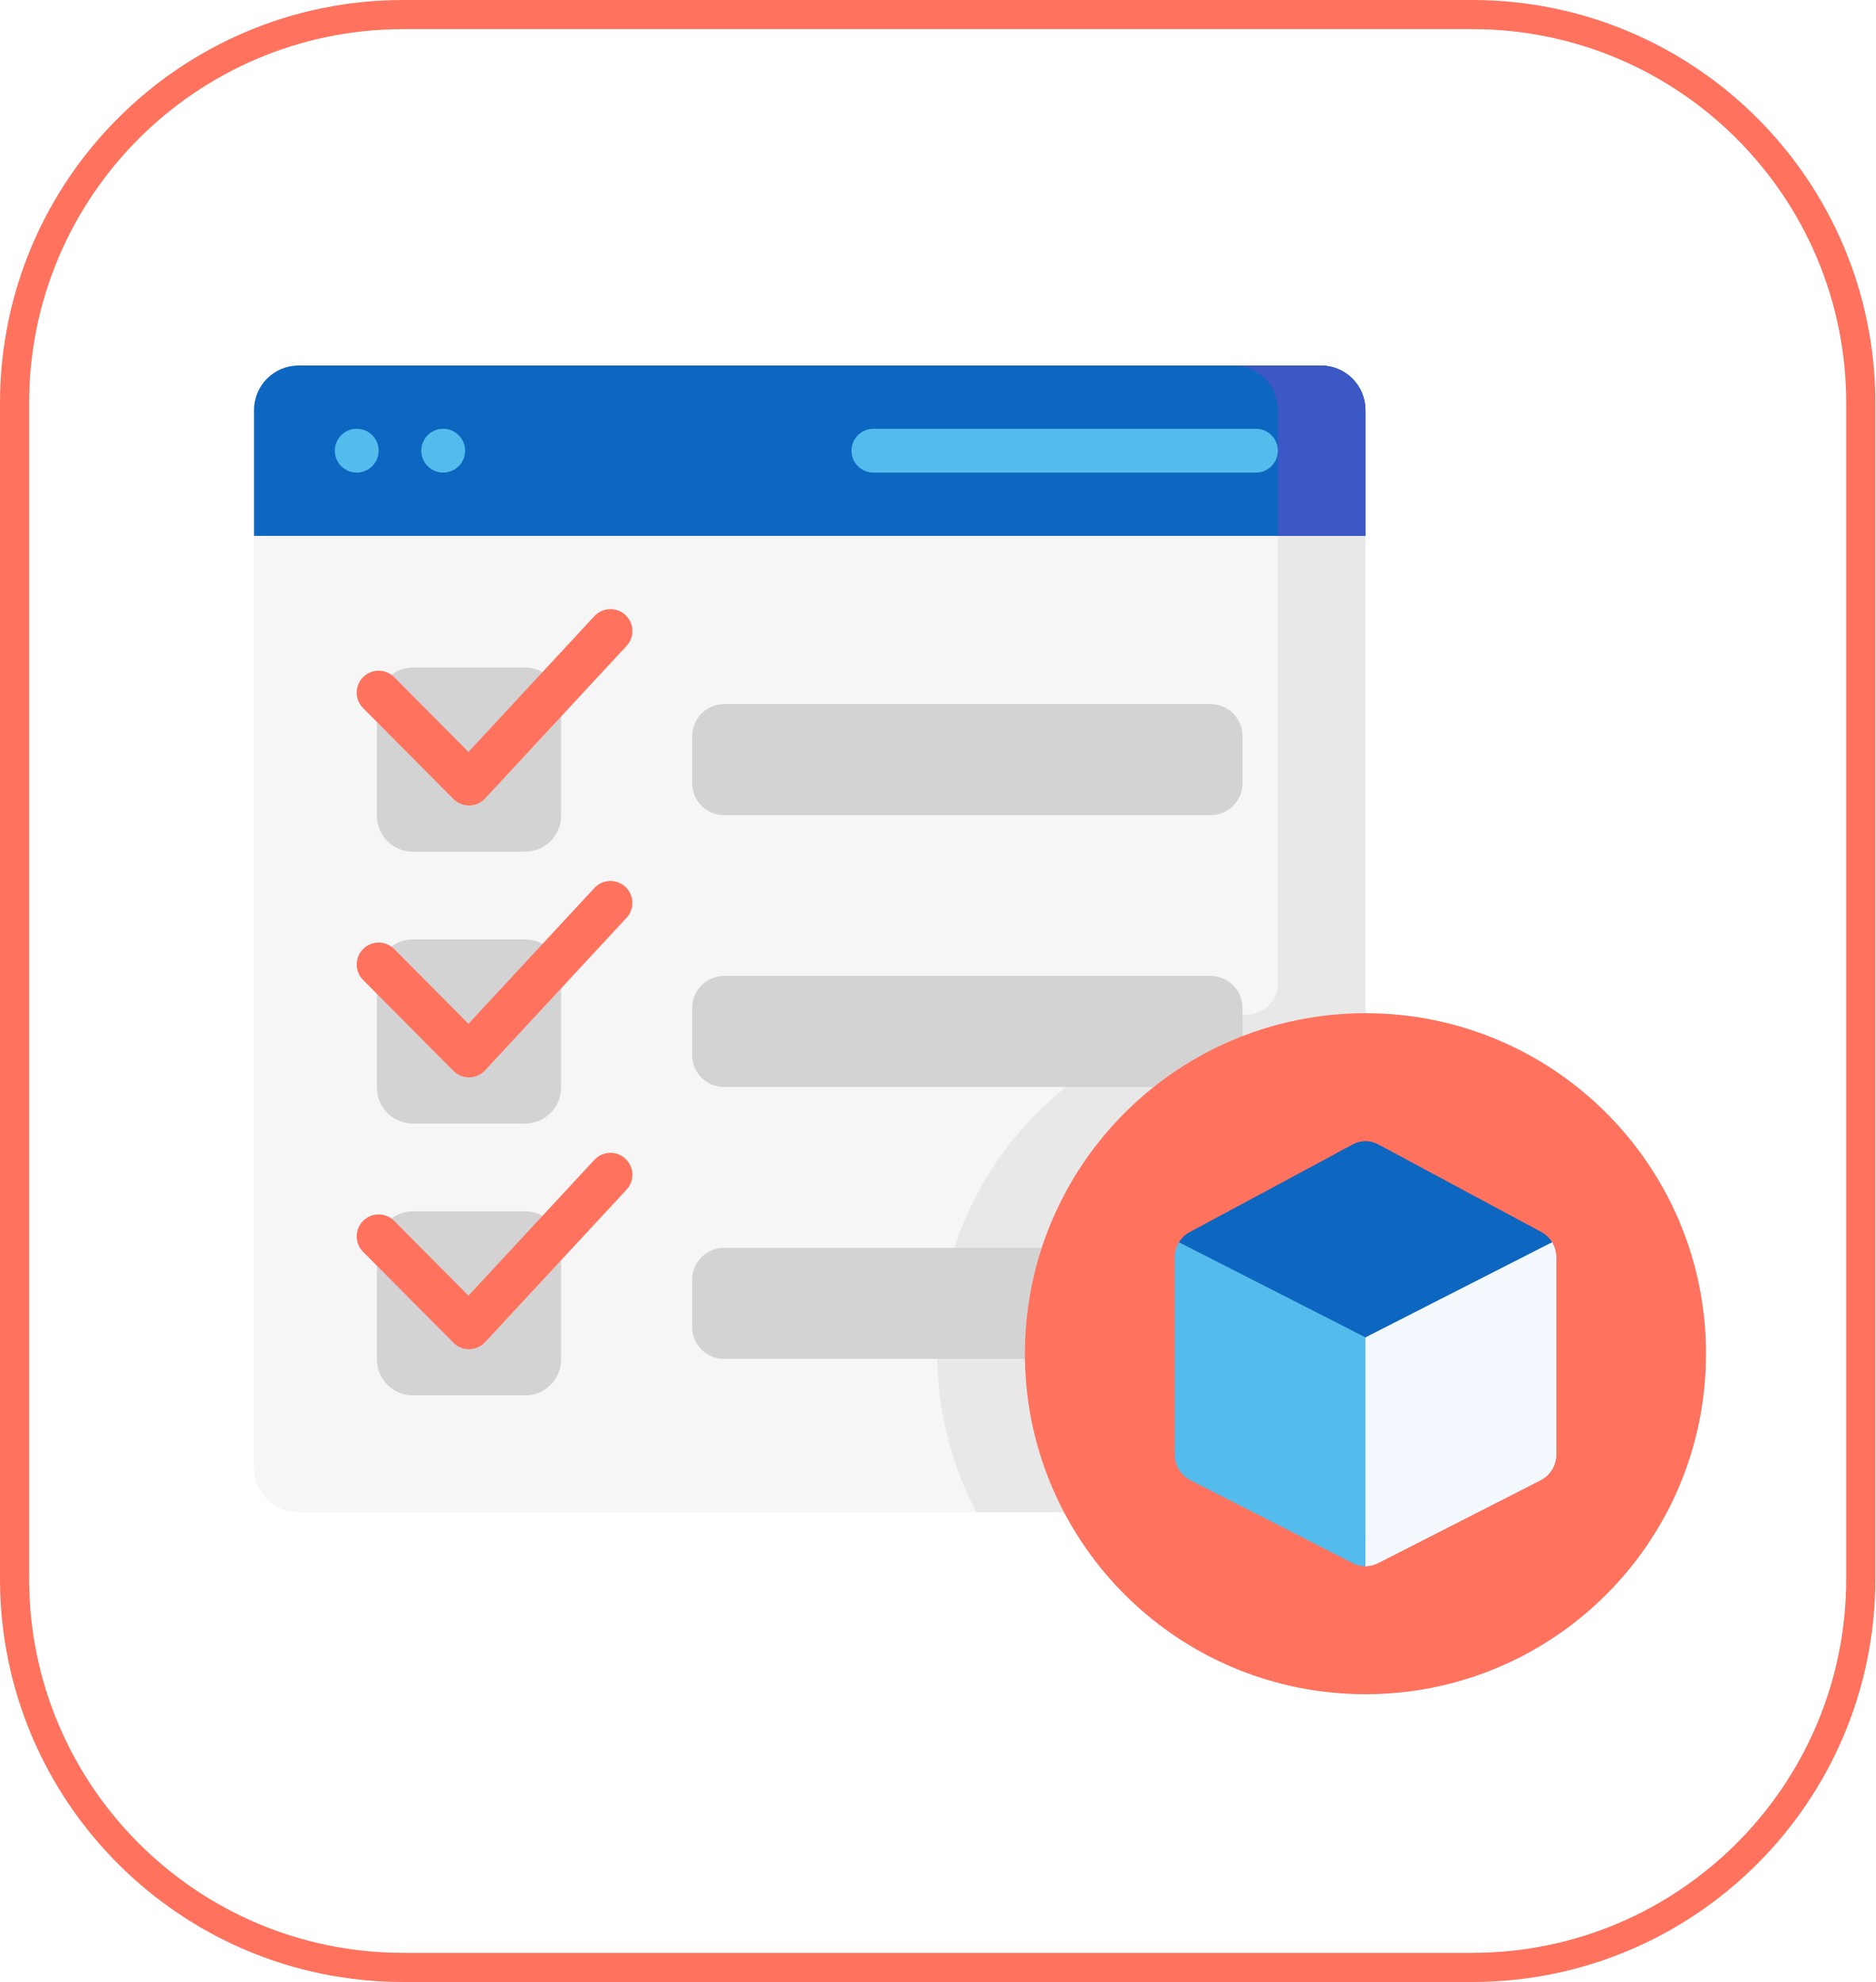
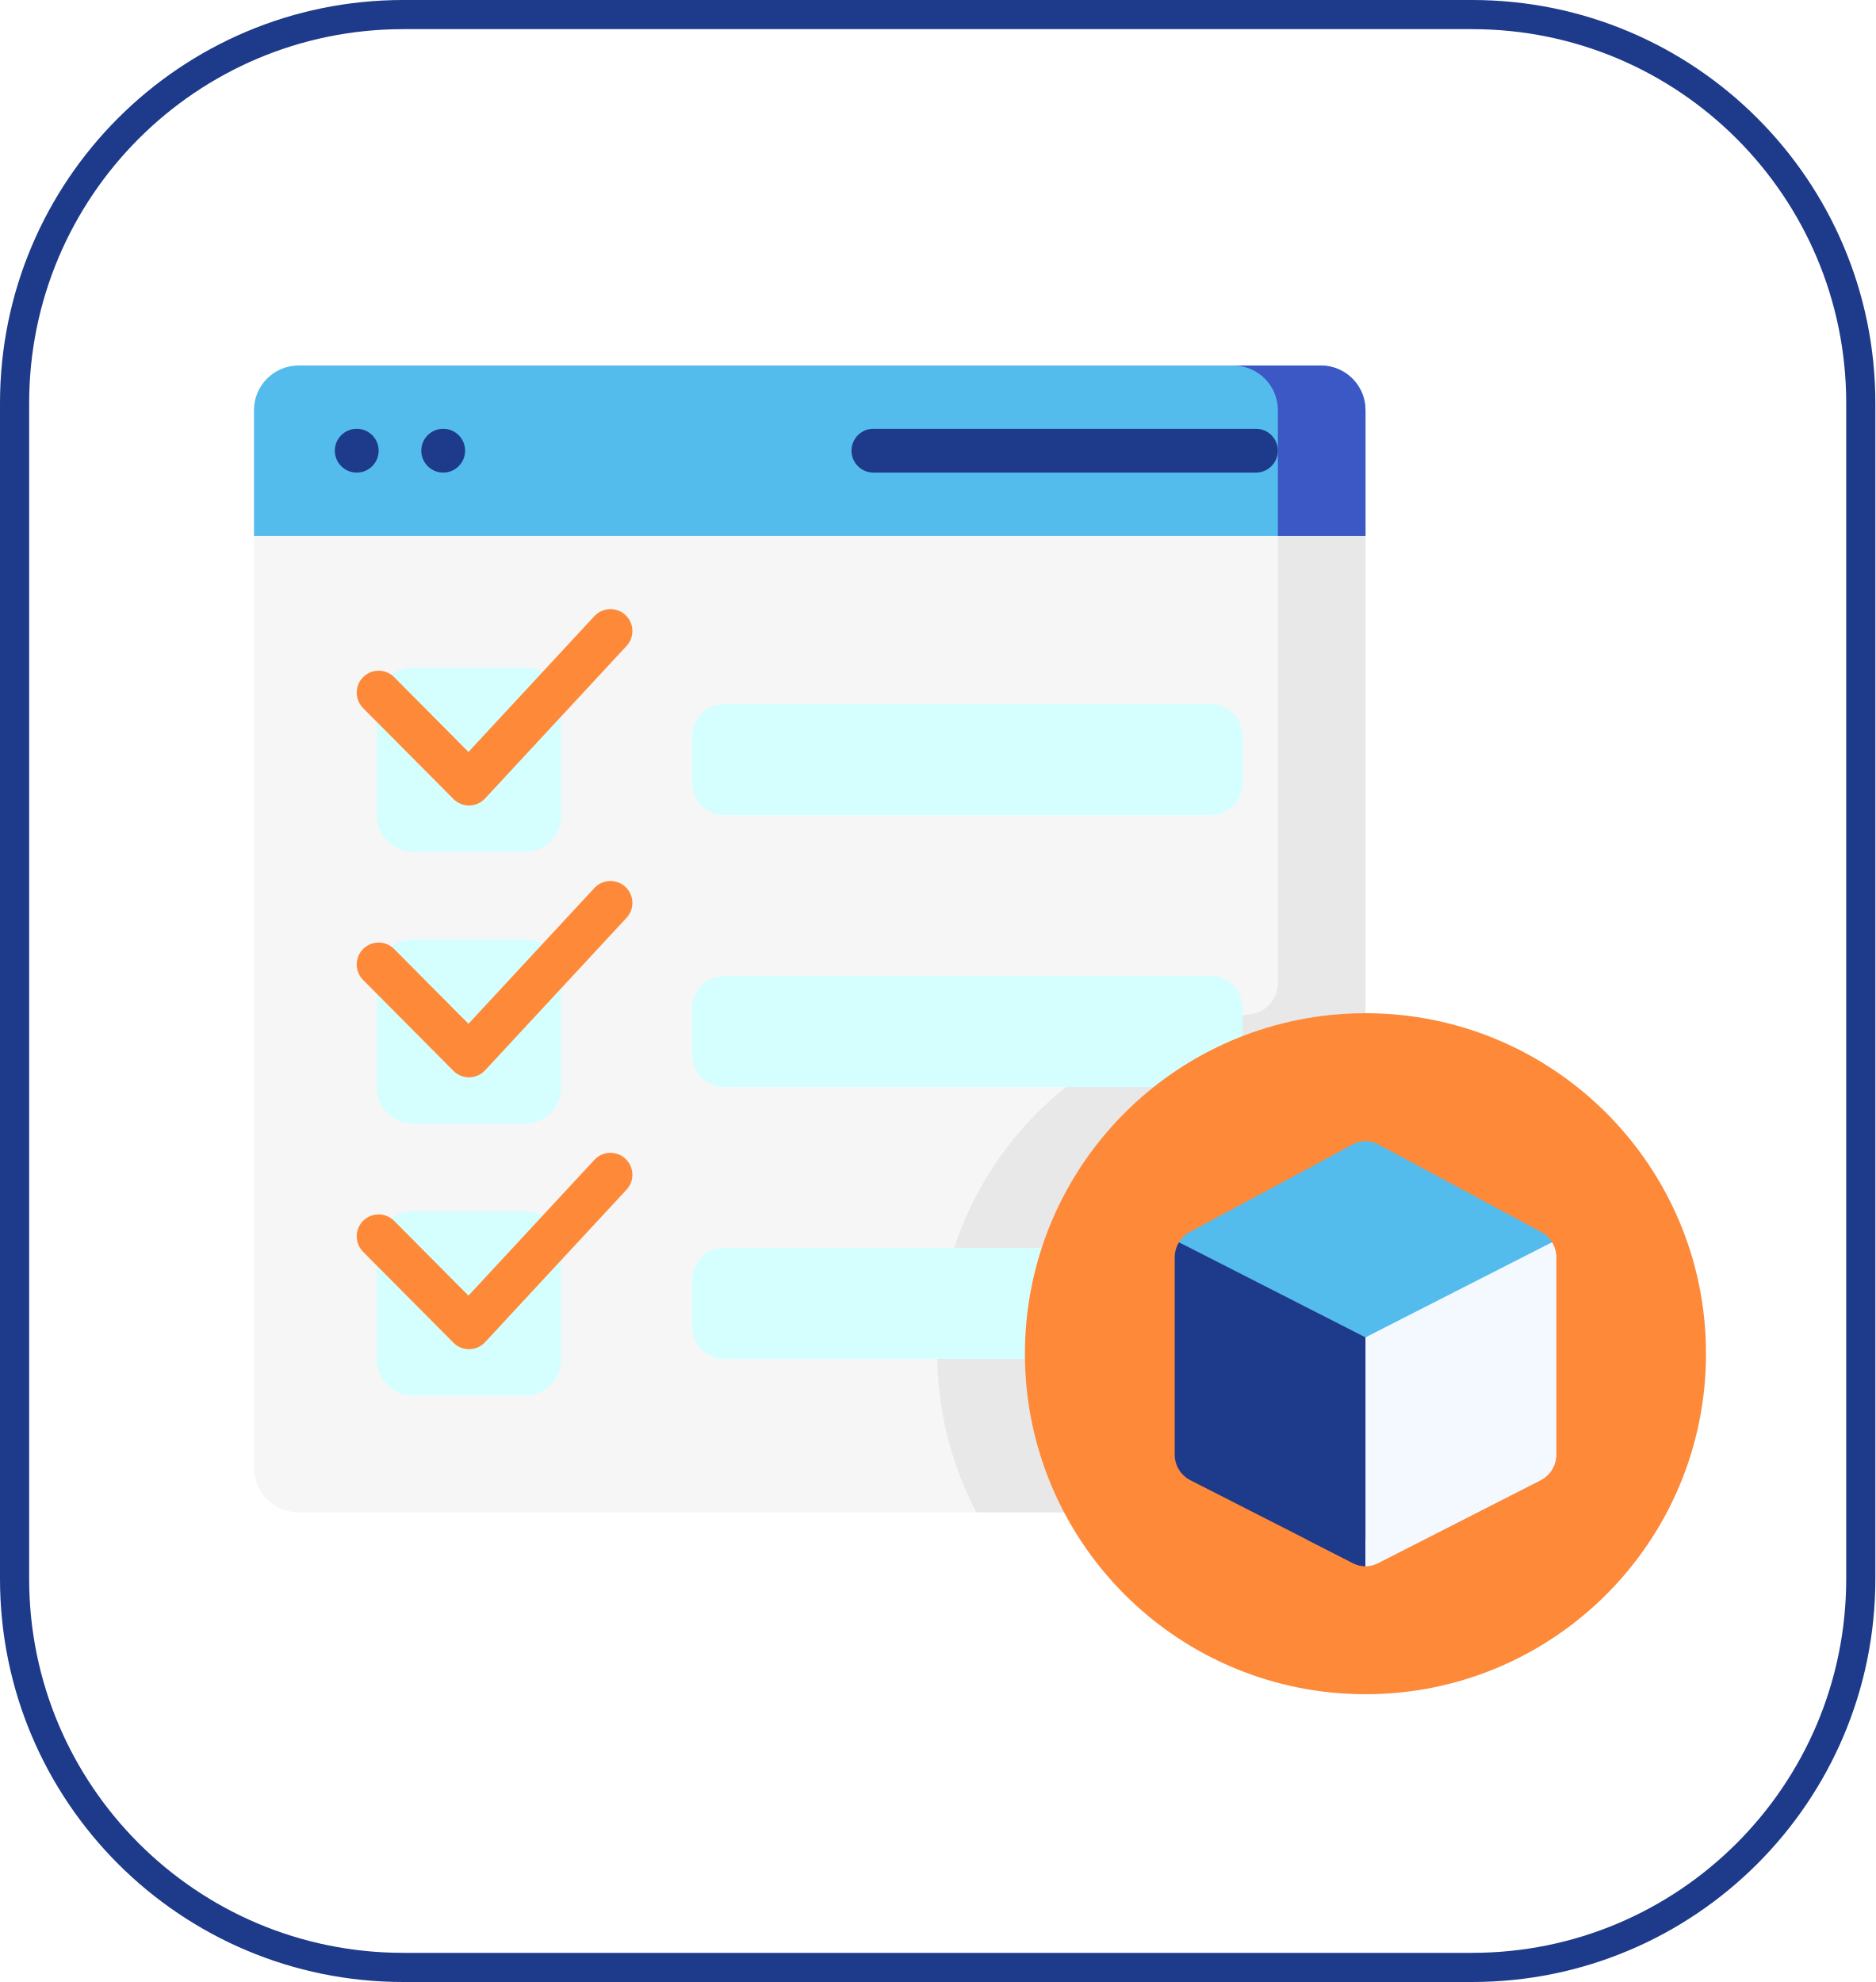
<svg xmlns="http://www.w3.org/2000/svg" width="193" height="204" viewBox="0 0 193 204">
-   <g id="Grupo_1100655" data-name="Grupo 1100655" transform="translate(-1114.644 -2027.298)">
-     <rect id="Rectángulo_401750" data-name="Rectángulo 401750" width="190" height="201" rx="40" transform="translate(1116.144 2028.798)" fill="none" stroke="#ff725d" stroke-miterlimit="10" stroke-width="3" />
+   <g id="Grupo_1100678" data-name="Grupo 1100678" transform="translate(-1114.644 -2027.298)">
+     <rect id="Rectángulo_401750" data-name="Rectángulo 401750" width="190" height="201" rx="40" transform="translate(1116.144 2028.798)" fill="none" stroke="#1e3a8a" stroke-miterlimit="10" stroke-width="3" />
    <g id="Grupo_1100451" data-name="Grupo 1100451" transform="translate(1140.784 2043.211)">
      <path id="Trazado_875150" data-name="Trazado 875150" d="M114.386,72.186V172.693H4.591A4.59,4.59,0,0,1,0,168.1V72.186l54.52-3.957,52.031,3.44Z" transform="translate(0 -32.945)" fill="#f6f6f6" />
      <path id="Trazado_875151" data-name="Trazado 875151" d="M285,80.531V181.038h-40.04a35.059,35.059,0,0,1,28.07-51.252,3.206,3.206,0,0,0,2.949-3.19V80.531l1.185-.517Z" transform="translate(-170.612 -41.29)" fill="#e8e8e8" />
-       <path id="Trazado_875152" data-name="Trazado 875152" d="M109.794,21.707H4.592A4.592,4.592,0,0,0,0,26.3V39.242H114.385V26.3A4.592,4.592,0,0,0,109.794,21.707Z" transform="translate(0 -0.001)" fill="#0d66bf" />
+       <path id="Trazado_875152" data-name="Trazado 875152" d="M109.794,21.707H4.592A4.592,4.592,0,0,0,0,26.3V39.242H114.385V26.3A4.592,4.592,0,0,0,109.794,21.707Z" transform="translate(0 -0.001)" fill="#53bced" />
      <path id="Trazado_875153" data-name="Trazado 875153" d="M358.9,26.3V39.241h-9.02V26.3a4.592,4.592,0,0,0-4.591-4.591h9.02A4.592,4.592,0,0,1,358.9,26.3Z" transform="translate(-244.511)" fill="#3b58c4" />
-       <path id="Trazado_875154" data-name="Trazado 875154" d="M207.862,152.556H157.8a3.286,3.286,0,0,1-3.286-3.286v-4.857a3.286,3.286,0,0,1,3.286-3.286h50.063a3.286,3.286,0,0,1,3.286,3.286v4.857A3.286,3.286,0,0,1,207.862,152.556Z" transform="translate(-109.417 -84.567)" fill="#d3d3d3" />
-       <path id="Trazado_875155" data-name="Trazado 875155" d="M58.609,147.195H47.053a3.7,3.7,0,0,1-3.7-3.7V131.944a3.7,3.7,0,0,1,3.7-3.7H58.609a3.7,3.7,0,0,1,3.7,3.7V143.5A3.7,3.7,0,0,1,58.609,147.195Z" transform="translate(-30.704 -75.447)" fill="#d3d3d3" />
-       <path id="Trazado_875156" data-name="Trazado 875156" d="M211.151,240.289v.731l-18.157,7.411H157.8a3.285,3.285,0,0,1-3.286-3.286v-4.856A3.285,3.285,0,0,1,157.8,237h50.061A3.285,3.285,0,0,1,211.151,240.289Z" transform="translate(-109.42 -152.461)" fill="#d3d3d3" />
-       <path id="Trazado_875157" data-name="Trazado 875157" d="M304.506,250.767v4.125a3.285,3.285,0,0,1-3.286,3.286H286.349A34.883,34.883,0,0,1,304.506,250.767Z" transform="translate(-202.775 -162.207)" fill="#d3d3d3" />
-       <path id="Trazado_875158" data-name="Trazado 875158" d="M58.609,243.069H47.053a3.7,3.7,0,0,1-3.7-3.7V227.818a3.7,3.7,0,0,1,3.7-3.7H58.609a3.7,3.7,0,0,1,3.7,3.7v11.555A3.7,3.7,0,0,1,58.609,243.069Z" transform="translate(-30.704 -143.34)" fill="#d3d3d3" />
-       <path id="Trazado_875159" data-name="Trazado 875159" d="M179.743,344.3H157.8a3.284,3.284,0,0,1-3.286-3.283v-4.859a3.287,3.287,0,0,1,3.286-3.286h23.666Z" transform="translate(-109.42 -220.349)" fill="#d3d3d3" />
-       <path id="Trazado_875160" data-name="Trazado 875160" d="M272.342,336.159v4.859a3.285,3.285,0,0,1-3.286,3.283H240.934c-.006-.174-.006-.352-.006-.529a34.924,34.924,0,0,1,1.732-10.9h26.4A3.287,3.287,0,0,1,272.342,336.159Z" transform="translate(-170.611 -220.35)" fill="#d3d3d3" />
-       <path id="Trazado_875161" data-name="Trazado 875161" d="M58.609,338.944H47.053a3.7,3.7,0,0,1-3.7-3.7V323.693a3.7,3.7,0,0,1,3.7-3.7H58.609a3.7,3.7,0,0,1,3.7,3.7v11.555A3.7,3.7,0,0,1,58.609,338.944Z" transform="translate(-30.704 -211.233)" fill="#d3d3d3" />
+       <path id="Trazado_875154" data-name="Trazado 875154" d="M207.862,152.556H157.8a3.286,3.286,0,0,1-3.286-3.286v-4.857a3.286,3.286,0,0,1,3.286-3.286h50.063a3.286,3.286,0,0,1,3.286,3.286v4.857A3.286,3.286,0,0,1,207.862,152.556Z" transform="translate(-109.417 -84.567)" fill="#d4fffe" />
+       <path id="Trazado_875155" data-name="Trazado 875155" d="M58.609,147.195H47.053a3.7,3.7,0,0,1-3.7-3.7V131.944a3.7,3.7,0,0,1,3.7-3.7H58.609a3.7,3.7,0,0,1,3.7,3.7V143.5A3.7,3.7,0,0,1,58.609,147.195Z" transform="translate(-30.704 -75.447)" fill="#d4fffe" />
+       <path id="Trazado_875156" data-name="Trazado 875156" d="M211.151,240.289v.731l-18.157,7.411H157.8a3.285,3.285,0,0,1-3.286-3.286v-4.856A3.285,3.285,0,0,1,157.8,237h50.061A3.285,3.285,0,0,1,211.151,240.289Z" transform="translate(-109.42 -152.461)" fill="#d4fffe" />
+       <path id="Trazado_875157" data-name="Trazado 875157" d="M304.506,250.767v4.125a3.285,3.285,0,0,1-3.286,3.286H286.349A34.883,34.883,0,0,1,304.506,250.767Z" transform="translate(-202.775 -162.207)" fill="#d4fffe" />
+       <path id="Trazado_875158" data-name="Trazado 875158" d="M58.609,243.069H47.053a3.7,3.7,0,0,1-3.7-3.7V227.818a3.7,3.7,0,0,1,3.7-3.7H58.609a3.7,3.7,0,0,1,3.7,3.7v11.555A3.7,3.7,0,0,1,58.609,243.069Z" transform="translate(-30.704 -143.34)" fill="#d4fffe" />
+       <path id="Trazado_875159" data-name="Trazado 875159" d="M179.743,344.3H157.8a3.284,3.284,0,0,1-3.286-3.283v-4.859a3.287,3.287,0,0,1,3.286-3.286h23.666Z" transform="translate(-109.42 -220.349)" fill="#d4fffe" />
+       <path id="Trazado_875160" data-name="Trazado 875160" d="M272.342,336.159v4.859a3.285,3.285,0,0,1-3.286,3.283H240.934c-.006-.174-.006-.352-.006-.529a34.924,34.924,0,0,1,1.732-10.9h26.4A3.287,3.287,0,0,1,272.342,336.159Z" transform="translate(-170.611 -220.35)" fill="#d4fffe" />
+       <path id="Trazado_875161" data-name="Trazado 875161" d="M58.609,338.944H47.053a3.7,3.7,0,0,1-3.7-3.7V323.693a3.7,3.7,0,0,1,3.7-3.7H58.609a3.7,3.7,0,0,1,3.7,3.7v11.555A3.7,3.7,0,0,1,58.609,338.944Z" transform="translate(-30.704 -211.233)" fill="#d4fffe" />
      <g id="Grupo_1100444" data-name="Grupo 1100444" transform="translate(79.339 88.373)">
-         <path id="Trazado_875162" data-name="Trazado 875162" d="M337.15,285.876c0,30.015-29.686,34.643-29.686,34.643l-5.088.116a35.05,35.05,0,0,1,0-69.517h6.654s28.12,4.95,28.12,34.759Z" transform="translate(-271.839 -250.828)" fill="#ff725d" />
-         <path id="Trazado_875163" data-name="Trazado 875163" d="M416.025,285.177a35.047,35.047,0,0,1-35.046,35.046,35.444,35.444,0,0,1-4.51-.289,35.051,35.051,0,0,0,0-69.517,35.441,35.441,0,0,1,4.51-.289A35.048,35.048,0,0,1,416.025,285.177Z" transform="translate(-345.932 -250.128)" fill="#ff725d" />
+         <path id="Trazado_875162" data-name="Trazado 875162" d="M337.15,285.876c0,30.015-29.686,34.643-29.686,34.643l-5.088.116a35.05,35.05,0,0,1,0-69.517h6.654s28.12,4.95,28.12,34.759Z" transform="translate(-271.839 -250.828)" fill="#fe8938" />
+         <path id="Trazado_875163" data-name="Trazado 875163" d="M416.025,285.177a35.047,35.047,0,0,1-35.046,35.046,35.444,35.444,0,0,1-4.51-.289,35.051,35.051,0,0,0,0-69.517,35.441,35.441,0,0,1,4.51-.289A35.048,35.048,0,0,1,416.025,285.177Z" transform="translate(-345.932 -250.128)" fill="#fe8938" />
        <g id="Grupo_1100443" data-name="Grupo 1100443" transform="translate(15.415 13.182)">
-           <path id="Trazado_875164" data-name="Trazado 875164" d="M346.23,339.706l-1.942,24.54a2.766,2.766,0,0,1-1.257-.3l-4.756-2.426-12.027-6.131a2.959,2.959,0,0,1-1.591-2.646V332.481a3.039,3.039,0,0,1,.436-1.573l15.9,6.618Z" transform="translate(-324.657 -320.514)" fill="#53bced" />
-           <path id="Trazado_875165" data-name="Trazado 875165" d="M379.27,355.764l-1.942,24.54a2.766,2.766,0,0,1-1.257-.3l-4.756-2.427V353.686l2.715-.1Z" transform="translate(-357.697 -336.572)" fill="#53bced" />
+           <path id="Trazado_875164" data-name="Trazado 875164" d="M346.23,339.706l-1.942,24.54a2.766,2.766,0,0,1-1.257-.3l-4.756-2.426-12.027-6.131a2.959,2.959,0,0,1-1.591-2.646V332.481a3.039,3.039,0,0,1,.436-1.573l15.9,6.618Z" transform="translate(-324.657 -320.514)" fill="#1e3a8a" />
+           <path id="Trazado_875165" data-name="Trazado 875165" d="M379.27,355.764l-1.942,24.54a2.766,2.766,0,0,1-1.257-.3l-4.756-2.427V353.686l2.715-.1Z" transform="translate(-357.697 -336.572)" fill="#1e3a8a" />
          <path id="Trazado_875166" data-name="Trazado 875166" d="M411.55,332.484v20.259a2.961,2.961,0,0,1-1.591,2.647l-16.781,8.556a2.766,2.766,0,0,1-1.259.3V340.7l7.53-5.785,11.664-4A3.03,3.03,0,0,1,411.55,332.484Z" transform="translate(-372.288 -320.517)" fill="#f3f9ff" />
          <path id="Trazado_875167" data-name="Trazado 875167" d="M411.548,332.483v20.259a2.959,2.959,0,0,1-1.591,2.646l-16.78,8.557a2.788,2.788,0,0,1-1.26.3v-2.727l12.027-6.134a2.959,2.959,0,0,0,1.591-2.646V333.754l1.236-1.678,4.342-1.166A3.041,3.041,0,0,1,411.548,332.483Z" transform="translate(-372.287 -320.515)" fill="#f3f9ff" />
-           <path id="Trazado_875168" data-name="Trazado 875168" d="M364.541,305.692l-22.2,8.252-16.187-8.252a2.886,2.886,0,0,1,1.1-1.048l16.781-9.015.013-.007a2.761,2.761,0,0,1,2.612.007l16.781,9.015A2.878,2.878,0,0,1,364.541,305.692Z" transform="translate(-325.716 -295.296)" fill="#0d66bf" />
-           <path id="Trazado_875169" data-name="Trazado 875169" d="M403.816,305.689l-19.195,9.787-3.007-1.533,15.054-7.675a.918.918,0,0,0,.047-1.617l-.014-.007-15.087-8.106,1.693-.911c.006,0,.009,0,.015-.006a2.764,2.764,0,0,1,2.613.006l16.78,9.017A2.875,2.875,0,0,1,403.816,305.689Z" transform="translate(-364.991 -295.294)" fill="#0d66bf" />
+           <path id="Trazado_875168" data-name="Trazado 875168" d="M364.541,305.692l-22.2,8.252-16.187-8.252a2.886,2.886,0,0,1,1.1-1.048l16.781-9.015.013-.007a2.761,2.761,0,0,1,2.612.007l16.781,9.015A2.878,2.878,0,0,1,364.541,305.692Z" transform="translate(-325.716 -295.296)" fill="#53bced" />
+           <path id="Trazado_875169" data-name="Trazado 875169" d="M403.816,305.689l-19.195,9.787-3.007-1.533,15.054-7.675a.918.918,0,0,0,.047-1.617l-.014-.007-15.087-8.106,1.693-.911c.006,0,.009,0,.015-.006a2.764,2.764,0,0,1,2.613.006l16.78,9.017A2.875,2.875,0,0,1,403.816,305.689Z" transform="translate(-364.991 -295.294)" fill="#53bced" />
        </g>
      </g>
      <g id="Grupo_1100445" data-name="Grupo 1100445" transform="translate(10.572 46.782)">
-         <path id="Trazado_875170" data-name="Trazado 875170" d="M47.779,127.834a2.254,2.254,0,0,1-1.6-.666l-9.3-9.36a2.255,2.255,0,1,1,3.2-3.179l7.644,7.694,12.961-13.977a2.255,2.255,0,0,1,3.307,3.067l-14.559,15.7a2.255,2.255,0,0,1-1.615.721h-.039Z" transform="translate(-36.224 -107.624)" fill="#ff725d" />
+         <path id="Trazado_875170" data-name="Trazado 875170" d="M47.779,127.834a2.254,2.254,0,0,1-1.6-.666l-9.3-9.36a2.255,2.255,0,1,1,3.2-3.179l7.644,7.694,12.961-13.977a2.255,2.255,0,0,1,3.307,3.067l-14.559,15.7a2.255,2.255,0,0,1-1.615.721h-.039Z" transform="translate(-36.224 -107.624)" fill="#fe8938" />
      </g>
      <g id="Grupo_1100446" data-name="Grupo 1100446" transform="translate(10.572 74.764)">
-         <path id="Trazado_875171" data-name="Trazado 875171" d="M47.779,223.708a2.254,2.254,0,0,1-1.6-.666l-9.3-9.36a2.255,2.255,0,0,1,3.2-3.179l7.644,7.694L60.684,204.22a2.255,2.255,0,0,1,3.307,3.067l-14.559,15.7a2.255,2.255,0,0,1-1.615.721h-.039Z" transform="translate(-36.224 -203.498)" fill="#ff725d" />
+         <path id="Trazado_875171" data-name="Trazado 875171" d="M47.779,223.708a2.254,2.254,0,0,1-1.6-.666l-9.3-9.36a2.255,2.255,0,0,1,3.2-3.179l7.644,7.694L60.684,204.22a2.255,2.255,0,0,1,3.307,3.067l-14.559,15.7a2.255,2.255,0,0,1-1.615.721h-.039Z" transform="translate(-36.224 -203.498)" fill="#fe8938" />
      </g>
      <g id="Grupo_1100447" data-name="Grupo 1100447" transform="translate(10.572 102.745)">
-         <path id="Trazado_875172" data-name="Trazado 875172" d="M47.779,319.582a2.254,2.254,0,0,1-1.6-.666l-9.3-9.36a2.255,2.255,0,1,1,3.2-3.179l7.644,7.694,12.961-13.977a2.255,2.255,0,0,1,3.307,3.067l-14.559,15.7a2.255,2.255,0,0,1-1.615.721h-.039Z" transform="translate(-36.224 -299.372)" fill="#ff725d" />
+         <path id="Trazado_875172" data-name="Trazado 875172" d="M47.779,319.582a2.254,2.254,0,0,1-1.6-.666l-9.3-9.36a2.255,2.255,0,1,1,3.2-3.179l7.644,7.694,12.961-13.977a2.255,2.255,0,0,1,3.307,3.067l-14.559,15.7a2.255,2.255,0,0,1-1.615.721h-.039Z" transform="translate(-36.224 -299.372)" fill="#fe8938" />
      </g>
      <g id="Grupo_1100448" data-name="Grupo 1100448" transform="translate(61.491 28.219)">
-         <path id="Trazado_875173" data-name="Trazado 875173" d="M252.308,48.532H212.943a2.255,2.255,0,0,1,0-4.51h39.365a2.255,2.255,0,1,1,0,4.51Z" transform="translate(-210.688 -44.022)" fill="#53bced" />
+         <path id="Trazado_875173" data-name="Trazado 875173" d="M252.308,48.532H212.943a2.255,2.255,0,0,1,0-4.51h39.365a2.255,2.255,0,1,1,0,4.51Z" transform="translate(-210.688 -44.022)" fill="#1e3a8a" />
      </g>
      <g id="Grupo_1100449" data-name="Grupo 1100449" transform="translate(8.318 28.219)">
-         <circle id="Elipse_11495" data-name="Elipse 11495" cx="2.255" cy="2.255" r="2.255" transform="translate(8.898 0)" fill="#53bced" />
-         <circle id="Elipse_11496" data-name="Elipse 11496" cx="2.255" cy="2.255" r="2.255" transform="translate(0 0)" fill="#53bced" />
+         <circle id="Elipse_11495" data-name="Elipse 11495" cx="2.255" cy="2.255" r="2.255" transform="translate(8.898 0)" fill="#1e3a8a" />
+         <circle id="Elipse_11496" data-name="Elipse 11496" cx="2.255" cy="2.255" r="2.255" transform="translate(0 0)" fill="#1e3a8a" />
      </g>
    </g>
  </g>
</svg>
